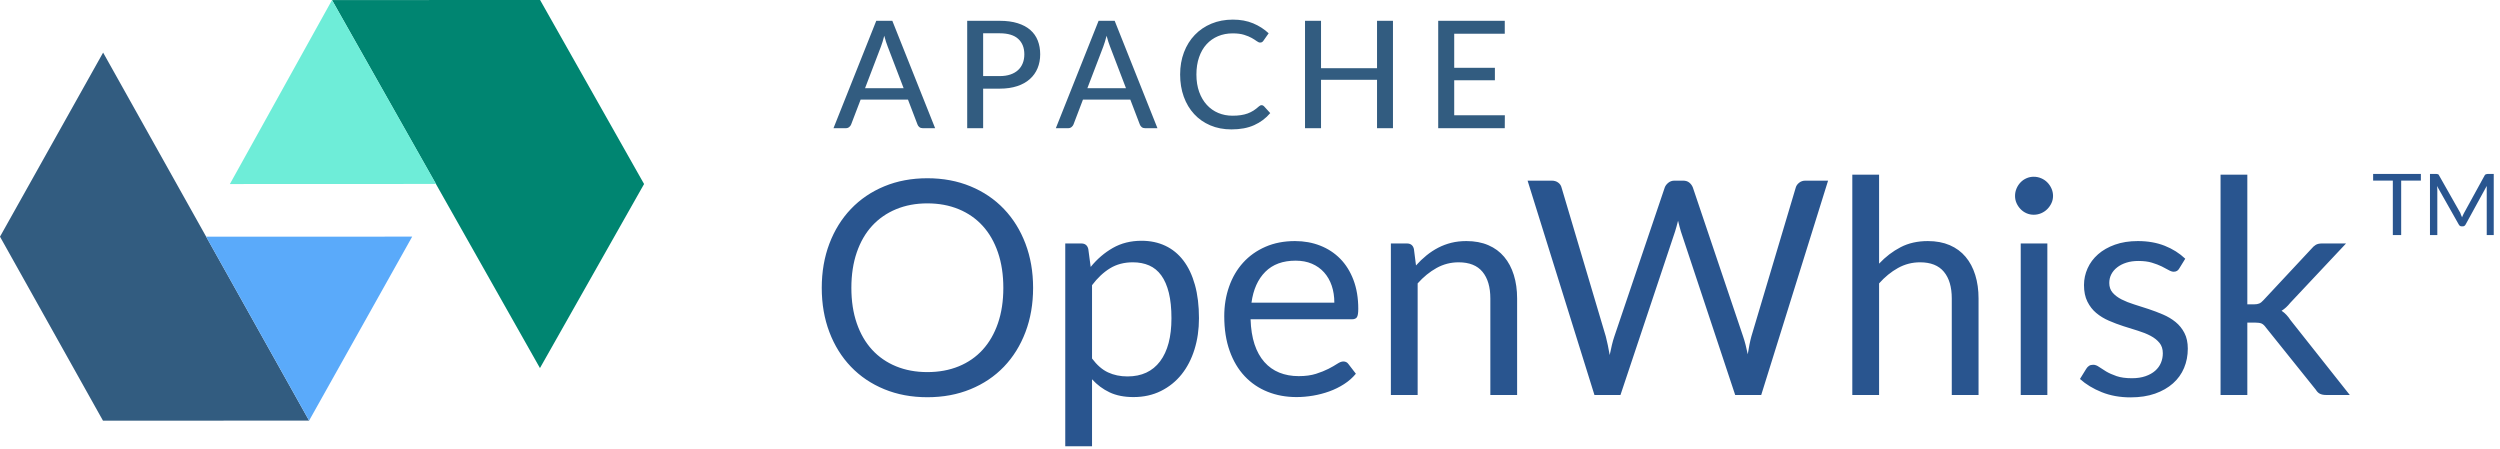
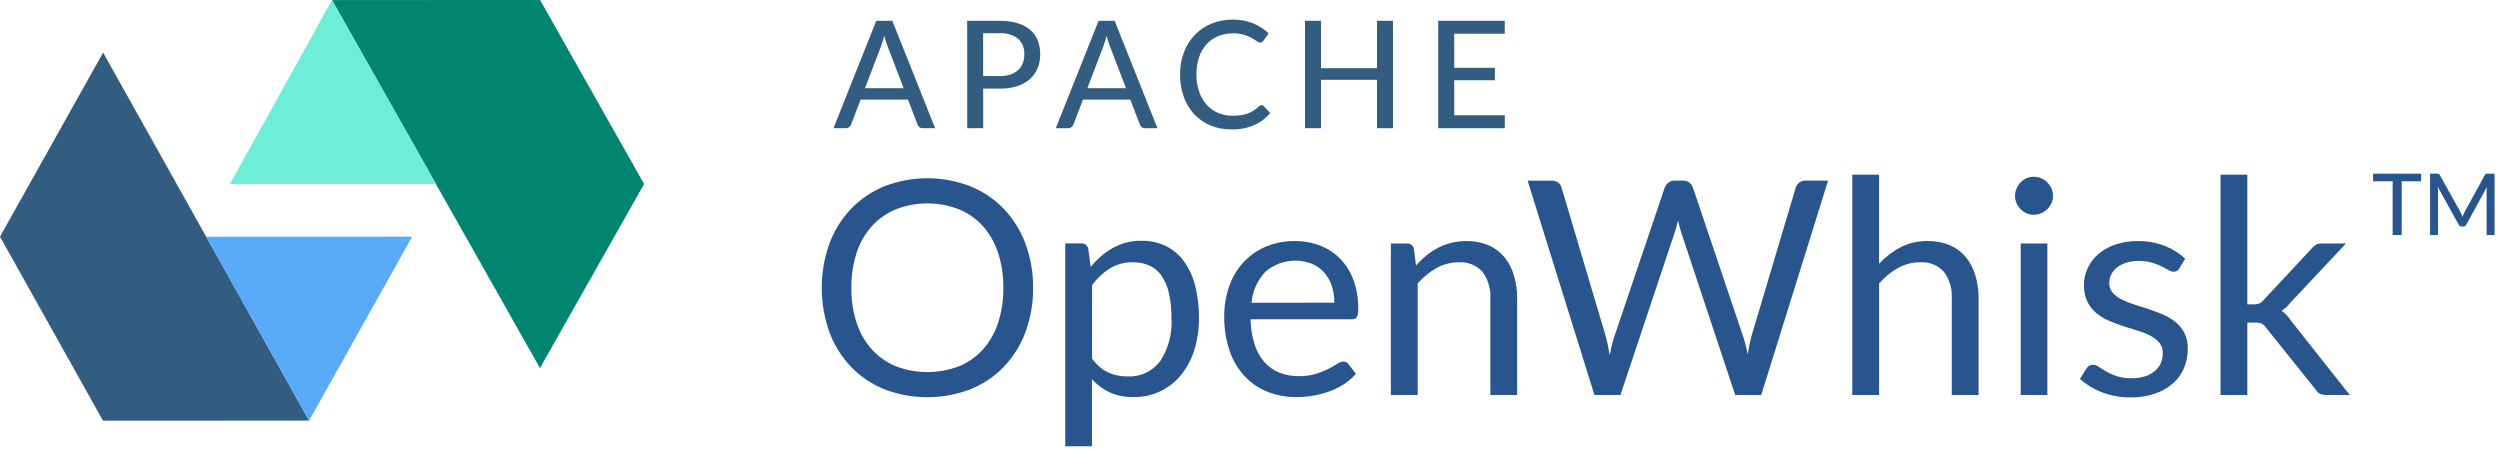
- <svg xmlns="http://www.w3.org/2000/svg" width="117px" height="21px" viewBox="0 0 117 21" version="1.1">
-   <defs />
-   <g id="Symbols" stroke="none" stroke-width="1" fill="none" fill-rule="evenodd">
-     <g id="Menu" transform="translate(-268, -33)">
-       <g id="apache-openwhisk" transform="translate(268, 33)">
+ <svg xmlns="http://www.w3.org/2000/svg" id="Layer_1" data-name="Layer 1" viewBox="0 0 117 21">
+   <defs>
+     <style>.cls-1{fill:#008571;}.cls-2{fill:#6eedd8;}.cls-3{fill:#325c80;}.cls-4{fill:#5aaafa;}.cls-5{isolation:isolate;}.cls-6{fill:#29558f;}</style>
+   </defs>
+   <g id="Symbols">
+     <g id="Menu">
+       <g id="apache-openwhisk">
        <g id="Group-23">
-           <polygon id="Fill-1" fill="#008571" points="25.276 -0 15.537 0.003 25.27 17.226 30.143 8.612" />
-           <polygon id="Fill-2" fill="#6EEDD8" points="15.538 0.003 10.758 8.613 20.406 8.609" />
-           <polygon id="Fill-3" fill="#325C80" points="0 11.076 4.82 19.688 14.466 19.684 4.826 2.461" />
-           <polygon id="Fill-4" fill="#5AAAFA" points="9.646 11.077 14.466 19.685 19.291 11.074" />
+           <g id="Fill-1">
+             <polygon class="cls-1" points="25.276 0 15.537 0.003 25.27 17.226 30.143 8.612 25.276 0" />
+           </g>
+           <g id="Fill-2">
+             <polygon class="cls-2" points="15.538 0.003 10.758 8.613 20.406 8.609 15.538 0.003" />
+           </g>
+           <g id="Fill-3">
+             <polygon class="cls-3" points="0 11.076 4.82 19.688 14.466 19.684 4.826 2.461 0 11.076" />
+           </g>
+           <g id="Fill-4">
+             <polygon class="cls-4" points="9.646 11.077 14.466 19.685 19.291 11.074 9.646 11.077" />
+           </g>
        </g>
-         <text id="TM" font-family="Lato-Medium, Lato" font-size="4" font-weight="400" fill="#29558F">
-           <tspan x="111" y="11">TM</tspan>
-         </text>
-         <path d="M48.349,13.473 C48.349,14.224 48.23,14.913 47.992,15.541 C47.754,16.169 47.418,16.709 46.984,17.162 C46.55,17.614 46.029,17.965 45.419,18.215 C44.81,18.465 44.137,18.59 43.4,18.59 C42.663,18.59 41.991,18.465 41.384,18.215 C40.777,17.965 40.257,17.614 39.823,17.162 C39.389,16.709 39.053,16.169 38.815,15.541 C38.577,14.913 38.458,14.224 38.458,13.473 C38.458,12.721 38.577,12.032 38.815,11.404 C39.053,10.776 39.389,10.235 39.823,9.78 C40.257,9.325 40.777,8.972 41.384,8.72 C41.991,8.468 42.663,8.342 43.4,8.342 C44.137,8.342 44.81,8.468 45.419,8.72 C46.029,8.972 46.55,9.325 46.984,9.78 C47.418,10.235 47.754,10.776 47.992,11.404 C48.23,12.032 48.349,12.721 48.349,13.473 Z M46.956,13.473 C46.956,12.857 46.872,12.304 46.704,11.814 C46.536,11.324 46.298,10.909 45.99,10.571 C45.682,10.233 45.309,9.973 44.87,9.791 C44.431,9.609 43.941,9.518 43.4,9.518 C42.863,9.518 42.376,9.609 41.937,9.791 C41.498,9.973 41.124,10.233 40.813,10.571 C40.503,10.909 40.264,11.324 40.096,11.814 C39.928,12.304 39.844,12.857 39.844,13.473 C39.844,14.089 39.928,14.64 40.096,15.128 C40.264,15.616 40.503,16.029 40.813,16.367 C41.124,16.705 41.498,16.964 41.937,17.144 C42.376,17.324 42.863,17.414 43.4,17.414 C43.941,17.414 44.431,17.324 44.87,17.144 C45.309,16.964 45.682,16.705 45.99,16.367 C46.298,16.029 46.536,15.616 46.704,15.128 C46.872,14.64 46.956,14.089 46.956,13.473 Z M51.107,16.777 C51.336,17.085 51.585,17.302 51.856,17.428 C52.127,17.554 52.43,17.617 52.766,17.617 C53.429,17.617 53.937,17.381 54.292,16.91 C54.647,16.438 54.824,15.766 54.824,14.894 C54.824,14.432 54.783,14.035 54.702,13.704 C54.62,13.372 54.502,13.1 54.348,12.888 C54.194,12.676 54.005,12.521 53.781,12.423 C53.557,12.325 53.303,12.276 53.018,12.276 C52.612,12.276 52.256,12.369 51.95,12.556 C51.645,12.742 51.364,13.006 51.107,13.347 L51.107,16.777 Z M51.044,12.493 C51.343,12.124 51.688,11.828 52.08,11.604 C52.472,11.38 52.92,11.268 53.424,11.268 C53.835,11.268 54.206,11.346 54.537,11.502 C54.868,11.658 55.151,11.889 55.384,12.195 C55.617,12.501 55.797,12.88 55.923,13.333 C56.049,13.785 56.112,14.306 56.112,14.894 C56.112,15.416 56.042,15.903 55.902,16.353 C55.762,16.803 55.56,17.193 55.297,17.522 C55.033,17.851 54.711,18.11 54.331,18.299 C53.95,18.488 53.522,18.583 53.046,18.583 C52.612,18.583 52.24,18.509 51.929,18.362 C51.619,18.215 51.345,18.011 51.107,17.75 L51.107,20.886 L49.854,20.886 L49.854,11.394 L50.603,11.394 C50.78,11.394 50.89,11.48 50.932,11.653 L51.044,12.493 Z M62.447,14.166 C62.447,13.876 62.406,13.611 62.325,13.371 C62.243,13.131 62.124,12.923 61.968,12.748 C61.811,12.573 61.621,12.438 61.397,12.342 C61.173,12.246 60.919,12.199 60.634,12.199 C60.037,12.199 59.564,12.372 59.217,12.72 C58.869,13.068 58.653,13.55 58.569,14.166 L62.447,14.166 Z M63.455,17.491 C63.301,17.677 63.117,17.839 62.902,17.977 C62.687,18.115 62.458,18.228 62.212,18.317 C61.967,18.405 61.714,18.472 61.453,18.516 C61.192,18.56 60.933,18.583 60.676,18.583 C60.186,18.583 59.735,18.5 59.322,18.334 C58.908,18.168 58.552,17.926 58.251,17.606 C57.949,17.286 57.715,16.891 57.547,16.42 C57.379,15.948 57.295,15.407 57.295,14.796 C57.295,14.301 57.371,13.839 57.523,13.41 C57.674,12.98 57.892,12.608 58.177,12.293 C58.462,11.978 58.809,11.731 59.22,11.551 C59.631,11.371 60.093,11.282 60.606,11.282 C61.031,11.282 61.424,11.353 61.785,11.495 C62.147,11.637 62.46,11.843 62.724,12.111 C62.987,12.379 63.194,12.711 63.343,13.105 C63.492,13.499 63.567,13.949 63.567,14.453 C63.567,14.649 63.546,14.779 63.504,14.845 C63.462,14.91 63.383,14.943 63.266,14.943 L58.527,14.943 C58.541,15.391 58.603,15.78 58.712,16.112 C58.822,16.443 58.975,16.719 59.171,16.941 C59.367,17.163 59.6,17.328 59.871,17.438 C60.142,17.548 60.445,17.603 60.781,17.603 C61.094,17.603 61.363,17.566 61.59,17.494 C61.816,17.422 62.011,17.344 62.174,17.26 C62.337,17.176 62.474,17.097 62.584,17.025 C62.693,16.953 62.788,16.917 62.867,16.917 C62.97,16.917 63.049,16.956 63.105,17.036 L63.455,17.491 Z M66.269,12.423 C66.423,12.25 66.586,12.094 66.759,11.954 C66.932,11.814 67.115,11.693 67.308,11.593 C67.502,11.493 67.707,11.416 67.924,11.362 C68.142,11.308 68.376,11.282 68.628,11.282 C69.015,11.282 69.357,11.346 69.653,11.474 C69.95,11.602 70.197,11.784 70.395,12.02 C70.594,12.256 70.744,12.539 70.847,12.871 C70.95,13.202 71.001,13.568 71.001,13.97 L71.001,18.485 L69.748,18.485 L69.748,13.97 C69.748,13.433 69.626,13.016 69.38,12.72 C69.135,12.424 68.763,12.276 68.264,12.276 C67.895,12.276 67.551,12.364 67.231,12.542 C66.912,12.719 66.617,12.959 66.346,13.263 L66.346,18.485 L65.093,18.485 L65.093,11.394 L65.842,11.394 C66.019,11.394 66.129,11.48 66.171,11.653 L66.269,12.423 Z M85.554,8.454 L82.425,18.485 L81.207,18.485 L78.666,10.834 C78.643,10.759 78.621,10.68 78.6,10.596 L78.533,10.33 C78.51,10.423 78.486,10.512 78.463,10.596 C78.44,10.68 78.416,10.759 78.393,10.834 L75.838,18.485 L74.62,18.485 L71.491,8.454 L72.618,8.454 C72.739,8.454 72.841,8.484 72.922,8.545 C73.004,8.605 73.057,8.682 73.08,8.776 L75.152,15.748 C75.185,15.874 75.216,16.009 75.246,16.154 C75.277,16.298 75.306,16.452 75.334,16.616 C75.367,16.452 75.4,16.297 75.436,16.15 C75.471,16.003 75.509,15.869 75.551,15.748 L77.91,8.776 C77.938,8.696 77.993,8.623 78.075,8.555 C78.156,8.487 78.255,8.454 78.372,8.454 L78.764,8.454 C78.885,8.454 78.983,8.484 79.058,8.545 C79.133,8.605 79.189,8.682 79.226,8.776 L81.578,15.748 C81.62,15.869 81.658,16 81.694,16.14 C81.729,16.28 81.762,16.427 81.795,16.581 C81.818,16.427 81.844,16.28 81.872,16.14 C81.9,16 81.93,15.869 81.963,15.748 L84.042,8.776 C84.065,8.692 84.118,8.617 84.2,8.552 C84.281,8.486 84.38,8.454 84.497,8.454 L85.554,8.454 Z M87.941,12.339 C88.244,12.017 88.58,11.76 88.949,11.569 C89.318,11.377 89.742,11.282 90.223,11.282 C90.61,11.282 90.952,11.346 91.249,11.474 C91.545,11.602 91.792,11.784 91.99,12.02 C92.189,12.256 92.339,12.539 92.442,12.871 C92.545,13.202 92.596,13.568 92.596,13.97 L92.596,18.485 L91.343,18.485 L91.343,13.97 C91.343,13.433 91.221,13.016 90.975,12.72 C90.73,12.424 90.358,12.276 89.859,12.276 C89.49,12.276 89.146,12.364 88.826,12.542 C88.507,12.719 88.212,12.959 87.941,13.263 L87.941,18.485 L86.688,18.485 L86.688,8.174 L87.941,8.174 L87.941,12.339 Z M95.816,11.394 L95.816,18.485 L94.57,18.485 L94.57,11.394 L95.816,11.394 Z M96.082,9.168 C96.082,9.289 96.058,9.402 96.008,9.507 C95.959,9.612 95.894,9.705 95.812,9.787 C95.731,9.869 95.635,9.933 95.525,9.98 C95.416,10.026 95.3,10.05 95.179,10.05 C95.058,10.05 94.945,10.026 94.84,9.98 C94.734,9.933 94.642,9.869 94.563,9.787 C94.484,9.705 94.421,9.612 94.374,9.507 C94.327,9.402 94.304,9.289 94.304,9.168 C94.304,9.046 94.327,8.931 94.374,8.821 C94.421,8.711 94.484,8.616 94.563,8.534 C94.642,8.452 94.734,8.388 94.84,8.342 C94.945,8.295 95.058,8.272 95.179,8.272 C95.3,8.272 95.416,8.295 95.525,8.342 C95.635,8.388 95.731,8.452 95.812,8.534 C95.894,8.616 95.959,8.711 96.008,8.821 C96.058,8.931 96.082,9.046 96.082,9.168 Z M101.99,12.563 C101.934,12.665 101.848,12.717 101.731,12.717 C101.661,12.717 101.582,12.691 101.493,12.64 C101.404,12.588 101.296,12.531 101.168,12.468 C101.039,12.405 100.886,12.347 100.709,12.293 C100.532,12.239 100.322,12.213 100.079,12.213 C99.869,12.213 99.68,12.239 99.512,12.293 C99.344,12.347 99.201,12.42 99.082,12.514 C98.962,12.607 98.872,12.715 98.808,12.839 C98.745,12.963 98.714,13.097 98.714,13.242 C98.714,13.424 98.766,13.575 98.871,13.697 C98.977,13.818 99.115,13.923 99.288,14.012 C99.461,14.1 99.657,14.178 99.876,14.246 C100.095,14.314 100.32,14.386 100.552,14.463 C100.783,14.54 101.008,14.625 101.227,14.719 C101.446,14.812 101.642,14.929 101.815,15.069 C101.988,15.209 102.126,15.38 102.231,15.583 C102.337,15.786 102.389,16.03 102.389,16.315 C102.389,16.641 102.331,16.943 102.214,17.221 C102.097,17.499 101.925,17.739 101.696,17.942 C101.467,18.145 101.187,18.305 100.856,18.422 C100.525,18.538 100.142,18.597 99.708,18.597 C99.213,18.597 98.765,18.516 98.364,18.355 C97.963,18.194 97.622,17.988 97.342,17.736 L97.636,17.26 C97.673,17.199 97.718,17.152 97.769,17.12 C97.82,17.087 97.886,17.071 97.965,17.071 C98.049,17.071 98.138,17.103 98.231,17.169 C98.324,17.234 98.437,17.306 98.57,17.386 C98.704,17.465 98.866,17.537 99.057,17.603 C99.248,17.668 99.486,17.701 99.771,17.701 C100.014,17.701 100.226,17.669 100.408,17.606 C100.59,17.543 100.742,17.458 100.863,17.351 C100.984,17.243 101.074,17.12 101.132,16.98 C101.191,16.84 101.22,16.69 101.22,16.532 C101.22,16.336 101.168,16.173 101.062,16.045 C100.957,15.917 100.819,15.807 100.646,15.716 C100.473,15.625 100.276,15.546 100.055,15.478 C99.833,15.41 99.607,15.339 99.376,15.265 C99.144,15.19 98.918,15.105 98.697,15.009 C98.475,14.913 98.278,14.793 98.105,14.649 C97.932,14.504 97.794,14.325 97.689,14.113 C97.583,13.901 97.531,13.643 97.531,13.34 C97.531,13.069 97.587,12.809 97.699,12.559 C97.811,12.309 97.974,12.09 98.189,11.901 C98.404,11.712 98.667,11.562 98.98,11.45 C99.293,11.338 99.65,11.282 100.051,11.282 C100.518,11.282 100.936,11.355 101.308,11.502 C101.679,11.649 101.999,11.851 102.27,12.108 L101.99,12.563 Z M105.175,8.174 L105.175,14.243 L105.497,14.243 C105.59,14.243 105.668,14.23 105.731,14.204 C105.794,14.178 105.861,14.126 105.931,14.047 L108.171,11.646 C108.236,11.566 108.305,11.504 108.377,11.46 C108.45,11.416 108.547,11.394 108.668,11.394 L109.795,11.394 L107.184,14.173 C107.058,14.331 106.923,14.455 106.778,14.544 C106.862,14.6 106.938,14.664 107.005,14.736 C107.073,14.808 107.137,14.891 107.198,14.985 L109.97,18.485 L108.857,18.485 C108.75,18.485 108.657,18.467 108.581,18.432 C108.504,18.397 108.437,18.333 108.381,18.24 L106.05,15.335 C105.98,15.237 105.911,15.172 105.844,15.142 C105.776,15.112 105.672,15.097 105.532,15.097 L105.175,15.097 L105.175,18.485 L103.922,18.485 L103.922,8.174 L105.175,8.174 Z" id="OpenWhisk" fill="#29558F" />
-         <path d="M42.29,4.128 L41.544,2.178 C41.491,2.045 41.437,1.877 41.383,1.674 C41.358,1.774 41.332,1.868 41.305,1.954 C41.278,2.04 41.252,2.117 41.226,2.185 L40.484,4.128 L42.29,4.128 Z M43.764,6 L43.19,6 C43.124,6 43.071,5.984 43.029,5.951 C42.986,5.918 42.956,5.876 42.938,5.825 L42.493,4.66 L40.278,4.66 L39.833,5.825 C39.817,5.869 39.786,5.91 39.742,5.946 C39.698,5.982 39.644,6 39.581,6 L39.007,6 L41.009,0.974 L41.761,0.974 L43.764,6 Z M46.788,3.561 C46.977,3.561 47.143,3.536 47.286,3.487 C47.43,3.438 47.55,3.369 47.647,3.279 C47.744,3.189 47.816,3.082 47.865,2.957 C47.915,2.832 47.939,2.694 47.939,2.542 C47.939,2.236 47.844,1.996 47.654,1.821 C47.464,1.646 47.175,1.558 46.788,1.558 L46.011,1.558 L46.011,3.561 L46.788,3.561 Z M46.788,0.974 C47.11,0.974 47.389,1.011 47.627,1.086 C47.866,1.161 48.063,1.266 48.219,1.403 C48.375,1.539 48.491,1.704 48.567,1.898 C48.643,2.092 48.681,2.306 48.681,2.542 C48.681,2.778 48.64,2.994 48.559,3.191 C48.477,3.388 48.357,3.558 48.198,3.7 C48.039,3.843 47.842,3.953 47.605,4.031 C47.368,4.109 47.096,4.149 46.788,4.149 L46.011,4.149 L46.011,6 L45.265,6 L45.265,0.974 L46.788,0.974 Z M52.696,4.128 L51.95,2.178 C51.896,2.045 51.843,1.877 51.789,1.674 C51.763,1.774 51.737,1.868 51.71,1.954 C51.683,2.04 51.657,2.117 51.632,2.185 L50.889,4.128 L52.696,4.128 Z M54.169,6 L53.595,6 C53.53,6 53.476,5.984 53.434,5.951 C53.392,5.918 53.362,5.876 53.343,5.825 L52.898,4.66 L50.683,4.66 L50.239,5.825 C50.222,5.869 50.192,5.91 50.148,5.946 C50.103,5.982 50.05,6 49.986,6 L49.413,6 L51.414,0.974 L52.167,0.974 L54.169,6 Z M59.044,4.922 C59.087,4.922 59.123,4.938 59.153,4.971 L59.447,5.293 C59.242,5.536 58.991,5.723 58.696,5.856 C58.401,5.99 58.046,6.056 57.63,6.056 C57.266,6.056 56.937,5.993 56.642,5.867 C56.347,5.741 56.095,5.565 55.886,5.338 C55.677,5.112 55.515,4.842 55.401,4.527 C55.287,4.211 55.23,3.865 55.23,3.487 C55.23,3.109 55.29,2.763 55.41,2.447 C55.53,2.132 55.698,1.862 55.916,1.635 C56.133,1.409 56.392,1.233 56.694,1.107 C56.996,0.981 57.331,0.918 57.697,0.918 C58.054,0.918 58.371,0.976 58.649,1.093 C58.927,1.21 59.168,1.365 59.373,1.558 L59.129,1.905 C59.112,1.931 59.092,1.952 59.067,1.968 C59.043,1.984 59.011,1.992 58.971,1.992 C58.927,1.992 58.875,1.97 58.815,1.926 C58.756,1.882 58.678,1.832 58.581,1.777 C58.484,1.722 58.364,1.673 58.222,1.629 C58.08,1.584 57.902,1.562 57.69,1.562 C57.44,1.562 57.212,1.606 57.004,1.693 C56.796,1.781 56.617,1.907 56.467,2.071 C56.316,2.236 56.2,2.438 56.117,2.677 C56.034,2.916 55.992,3.186 55.992,3.487 C55.992,3.793 56.036,4.064 56.122,4.303 C56.208,4.541 56.327,4.742 56.479,4.908 C56.631,5.074 56.809,5.2 57.014,5.286 C57.22,5.372 57.441,5.415 57.679,5.415 C57.824,5.415 57.954,5.407 58.07,5.389 C58.185,5.372 58.291,5.346 58.388,5.311 C58.485,5.275 58.577,5.231 58.663,5.176 C58.749,5.121 58.834,5.055 58.919,4.978 C58.937,4.962 58.957,4.948 58.978,4.938 C58.999,4.927 59.021,4.922 59.044,4.922 Z M65.191,0.974 L65.191,6 L64.445,6 L64.445,3.736 L61.824,3.736 L61.824,6 L61.075,6 L61.075,0.974 L61.824,0.974 L61.824,3.193 L64.445,3.193 L64.445,0.974 L65.191,0.974 Z M70.427,5.394 L70.423,6 L67.308,6 L67.308,0.974 L70.423,0.974 L70.423,1.579 L68.057,1.579 L68.057,3.172 L69.961,3.172 L69.961,3.756 L68.057,3.756 L68.057,5.394 L70.427,5.394 Z" id="APACHE" fill="#325C80" />
+         <g id="TM" class="cls-5">
+           <g class="cls-5">
+             <path class="cls-6" d="M113.312,8.484h-.912V11h-.424V8.484h-.916V8.128h2.252Z" />
+             <path class="cls-6" d="M116.746,8.128V11H116.374V8.956c0-.03.001-.063.003-.098.002-.035.004-.07.008-.106l-.957,1.754a.162.162,0,0,1-.154.098h-.06a.157.157,0,0,1-.151-.098l-.975-1.76a2.015,2.015,0,0,1,.012.21V11h-.373V8.128h.315a.282.282,0,0,1,.087.011.12.12,0,0,1,.059.062l.961,1.72c.018.035.035.071.052.11.017.038.031.077.046.116a1.827,1.827,0,0,1,.098-.229l.942-1.718a.115.115,0,0,1,.058-.062.275.275,0,0,1,.086-.011Z" />
+           </g>
+         </g>
+         <g id="OpenWhisk">
+           <path class="cls-6" d="M48.349,13.473a5.79,5.79,0,0,1-.357,2.068,4.737,4.737,0,0,1-1.008,1.621,4.505,4.505,0,0,1-1.565,1.054,5.623,5.623,0,0,1-4.035,0,4.513,4.513,0,0,1-1.561-1.054,4.737,4.737,0,0,1-1.008-1.621,6.171,6.171,0,0,1,0-4.137,4.775,4.775,0,0,1,1.008-1.624,4.53,4.53,0,0,1,1.561-1.06,5.574,5.574,0,0,1,4.035,0,4.522,4.522,0,0,1,1.565,1.06,4.775,4.775,0,0,1,1.008,1.624A5.79,5.79,0,0,1,48.349,13.473Zm-1.393,0a5.098,5.098,0,0,0-.252-1.659,3.509,3.509,0,0,0-.714-1.242,3.098,3.098,0,0,0-1.12-.78,4.075,4.075,0,0,0-2.933,0,3.132,3.132,0,0,0-1.123.78,3.48,3.48,0,0,0-.718,1.242,5.098,5.098,0,0,0-.252,1.659,5.066,5.066,0,0,0,.252,1.655,3.485,3.485,0,0,0,.718,1.239,3.095,3.095,0,0,0,1.123.777,4.125,4.125,0,0,0,2.933,0,3.062,3.062,0,0,0,1.12-.777,3.514,3.514,0,0,0,.714-1.239A5.066,5.066,0,0,0,46.956,13.473Zm4.151,3.304a2.013,2.013,0,0,0,.749.651,2.131,2.131,0,0,0,.91.189,1.795,1.795,0,0,0,1.526-.707,3.302,3.302,0,0,0,.532-2.016,5.03,5.03,0,0,0-.122-1.19,2.327,2.327,0,0,0-.353-.816,1.375,1.375,0,0,0-.567-.466,1.886,1.886,0,0,0-.763-.147,2.007,2.007,0,0,0-1.067.28,3.077,3.077,0,0,0-.844.791Zm-.063-4.284a3.673,3.673,0,0,1,1.036-.889,2.66,2.66,0,0,1,1.344-.336,2.576,2.576,0,0,1,1.113.234,2.28,2.28,0,0,1,.847.693,3.323,3.323,0,0,1,.539,1.137,5.838,5.838,0,0,1,.189,1.561,4.893,4.893,0,0,1-.21,1.46,3.517,3.517,0,0,1-.606,1.169,2.801,2.801,0,0,1-2.251,1.06,2.589,2.589,0,0,1-1.117-.221,2.624,2.624,0,0,1-.823-.613v3.136H49.854v-9.492h.749a.308.308,0,0,1,.329.259Zm11.403,1.673a2.457,2.457,0,0,0-.122-.794,1.784,1.784,0,0,0-.357-.623,1.593,1.593,0,0,0-.571-.406,2.158,2.158,0,0,0-2.18.378,2.443,2.443,0,0,0-.647,1.446Zm1.008,3.325a2.367,2.367,0,0,1-.553.486,3.443,3.443,0,0,1-.69.34,4.379,4.379,0,0,1-.759.2,4.639,4.639,0,0,1-.777.067,3.606,3.606,0,0,1-1.355-.248,2.973,2.973,0,0,1-1.071-.728,3.34,3.34,0,0,1-.704-1.187,4.825,4.825,0,0,1-.252-1.624,4.132,4.132,0,0,1,.228-1.386,3.267,3.267,0,0,1,.654-1.117,3.013,3.013,0,0,1,1.043-.742,3.424,3.424,0,0,1,1.386-.27,3.193,3.193,0,0,1,1.179.213,2.668,2.668,0,0,1,.938.616,2.822,2.822,0,0,1,.62.994,3.786,3.786,0,0,1,.224,1.347.813.813,0,0,1-.063.392.262.262,0,0,1-.238.098H58.527a4.146,4.146,0,0,0,.185,1.169,2.348,2.348,0,0,0,.459.83,1.851,1.851,0,0,0,.7.497,2.404,2.404,0,0,0,.91.165,2.67,2.67,0,0,0,.808-.108,3.847,3.847,0,0,0,.585-.234,4.459,4.459,0,0,0,.409-.234.543.543,0,0,1,.283-.108.274.274,0,0,1,.238.119Zm2.814-5.068a4.208,4.208,0,0,1,.49-.469,3.23,3.23,0,0,1,.549-.36,2.79,2.79,0,0,1,.616-.231,2.925,2.925,0,0,1,.704-.081,2.56,2.56,0,0,1,1.026.193,1.984,1.984,0,0,1,.742.546,2.411,2.411,0,0,1,.452.851,3.701,3.701,0,0,1,.154,1.099v4.515H69.748v-4.515a1.909,1.909,0,0,0-.367-1.25,1.365,1.365,0,0,0-1.117-.445,2.094,2.094,0,0,0-1.032.266,3.4,3.4,0,0,0-.885.721v5.222H65.093v-7.091h.749a.308.308,0,0,1,.329.259Zm19.285-3.969-3.129,10.031H81.207l-2.541-7.651q-.035-.112-.067-.238l-.067-.266q-.035.14-.07.266t-.07.238l-2.555,7.651H74.62l-3.129-10.031h1.127a.496.496,0,0,1,.304.091.404.404,0,0,1,.158.231l2.072,6.972q.049.189.095.406t.087.462q.049-.245.102-.466t.116-.403l2.359-6.972a.512.512,0,0,1,.165-.221.451.451,0,0,1,.297-.102h.392a.452.452,0,0,1,.294.091.56.56,0,0,1,.168.231l2.352,6.972q.063.182.115.392t.102.441q.035-.231.077-.441t.091-.392l2.079-6.972a.438.438,0,0,1,.158-.224.461.461,0,0,1,.297-.098Zm2.387,3.885a3.763,3.763,0,0,1,1.008-.77,2.727,2.727,0,0,1,1.274-.287,2.56,2.56,0,0,1,1.026.193,1.984,1.984,0,0,1,.742.546,2.411,2.411,0,0,1,.452.851,3.701,3.701,0,0,1,.154,1.099v4.515H91.343v-4.515a1.909,1.909,0,0,0-.367-1.25,1.365,1.365,0,0,0-1.117-.445,2.094,2.094,0,0,0-1.032.266,3.4,3.4,0,0,0-.885.721v5.222H86.688V8.174h1.253Zm7.875-.945v7.091H94.57v-7.091Zm.266-2.226a.793.793,0,0,1-.073.34.977.977,0,0,1-.196.28.9.9,0,0,1-.287.193.876.876,0,0,1-.346.07.826.826,0,0,1-.34-.07.88.88,0,0,1-.277-.193.955.955,0,0,1-.189-.28.826.826,0,0,1-.07-.34.876.876,0,0,1,.07-.346.93.93,0,0,1,.189-.287.88.88,0,0,1,.277-.193.826.826,0,0,1,.34-.07.876.876,0,0,1,.346.07.9.9,0,0,1,.287.193.949.949,0,0,1,.196.287A.84.84,0,0,1,96.082,9.168Zm5.908,3.395a.276.276,0,0,1-.259.154.487.487,0,0,1-.238-.077q-.133-.077-.325-.172a3.057,3.057,0,0,0-.459-.175,2.187,2.187,0,0,0-.63-.081,1.859,1.859,0,0,0-.567.081,1.362,1.362,0,0,0-.43.221.975.975,0,0,0-.273.326.874.874,0,0,0-.095.403.671.671,0,0,0,.158.455,1.369,1.369,0,0,0,.416.315,3.631,3.631,0,0,0,.588.234q.329.102.675.217t.675.256a2.451,2.451,0,0,1,.588.35,1.601,1.601,0,0,1,.416.514,1.575,1.575,0,0,1,.158.732,2.316,2.316,0,0,1-.175.906,1.978,1.978,0,0,1-.518.721,2.498,2.498,0,0,1-.84.479,3.451,3.451,0,0,1-1.148.175,3.581,3.581,0,0,1-1.344-.241,3.405,3.405,0,0,1-1.022-.62l.294-.476a.427.427,0,0,1,.133-.14.359.359,0,0,1,.196-.049.469.469,0,0,1,.266.098q.14.098.34.217a2.583,2.583,0,0,0,.486.217,2.234,2.234,0,0,0,.714.098,1.948,1.948,0,0,0,.637-.095,1.338,1.338,0,0,0,.455-.256,1.012,1.012,0,0,0,.27-.371,1.153,1.153,0,0,0,.087-.448.743.743,0,0,0-.158-.486,1.329,1.329,0,0,0-.416-.329,3.394,3.394,0,0,0-.592-.238q-.333-.102-.679-.213t-.679-.256a2.387,2.387,0,0,1-.592-.36,1.633,1.633,0,0,1-.416-.535,1.732,1.732,0,0,1-.158-.773,1.887,1.887,0,0,1,.168-.78,1.914,1.914,0,0,1,.49-.658,2.413,2.413,0,0,1,.791-.452,3.165,3.165,0,0,1,1.071-.168,3.387,3.387,0,0,1,1.256.221,2.974,2.974,0,0,1,.962.606Zm3.185-4.389v6.069h.322a.624.624,0,0,0,.234-.038.57.57,0,0,0,.2-.158l2.24-2.401a.84.84,0,0,1,.206-.185.552.552,0,0,1,.29-.067h1.127l-2.611,2.779a1.578,1.578,0,0,1-.406.371,1.29,1.29,0,0,1,.228.193,1.792,1.792,0,0,1,.193.248l2.772,3.5h-1.113a.664.664,0,0,1-.277-.052.462.462,0,0,1-.2-.193l-2.331-2.905a.555.555,0,0,0-.206-.193.803.803,0,0,0-.311-.045h-.357v3.388h-1.253V8.174Z" />
+         </g>
+         <g id="APACHE">
+           <path class="cls-3" d="M42.29,4.128,41.544,2.178a4.346,4.346,0,0,1-.161-.504q-.038.15-.079.28t-.079.231l-.742,1.942ZM43.764,6h-.574a.255.255,0,0,1-.161-.049.275.275,0,0,1-.091-.126L42.493,4.66H40.278L39.833,5.825a.284.284,0,0,1-.091.121A.247.247,0,0,1,39.581,6h-.574L41.009.974h.752Zm3.024-2.439a1.543,1.543,0,0,0,.499-.073.994.994,0,0,0,.36-.208.864.864,0,0,0,.219-.322A1.126,1.126,0,0,0,47.939,2.542a.931.931,0,0,0-.285-.721,1.243,1.243,0,0,0-.866-.263h-.777v2.002Zm0-2.587a2.817,2.817,0,0,1,.84.112,1.626,1.626,0,0,1,.592.317,1.256,1.256,0,0,1,.348.495,1.752,1.752,0,0,1,.114.644,1.68,1.68,0,0,1-.122.649,1.39,1.39,0,0,1-.36.509,1.649,1.649,0,0,1-.593.331,2.606,2.606,0,0,1-.817.117h-.777V6H45.265V.974Zm5.908,3.154L51.95,2.178a4.345,4.345,0,0,1-.161-.504q-.038.15-.079.28t-.079.231l-.742,1.942ZM54.169,6h-.574a.255.255,0,0,1-.161-.049.275.275,0,0,1-.091-.126l-.445-1.165H50.683L50.239,5.825a.284.284,0,0,1-.091.121A.247.247,0,0,1,49.986,6h-.574L51.414.974h.752Zm4.875-1.078a.143.143,0,0,1,.108.049l.294.322a2.1,2.1,0,0,1-.751.564,2.582,2.582,0,0,1-1.066.2,2.494,2.494,0,0,1-.989-.189,2.178,2.178,0,0,1-.756-.528,2.377,2.377,0,0,1-.485-.812,3.027,3.027,0,0,1-.172-1.04,2.894,2.894,0,0,1,.18-1.04,2.387,2.387,0,0,1,.506-.812,2.281,2.281,0,0,1,.779-.528A2.581,2.581,0,0,1,57.697.918a2.439,2.439,0,0,1,.952.175,2.398,2.398,0,0,1,.725.466l-.245.346a.21.21,0,0,1-.061.063.171.171,0,0,1-.096.025.276.276,0,0,1-.156-.067,2.288,2.288,0,0,0-.234-.149A1.848,1.848,0,0,0,58.222,1.629a1.815,1.815,0,0,0-.532-.067,1.749,1.749,0,0,0-.686.131,1.518,1.518,0,0,0-.537.378,1.715,1.715,0,0,0-.35.606,2.467,2.467,0,0,0-.124.81,2.383,2.383,0,0,0,.13.816,1.786,1.786,0,0,0,.357.606,1.513,1.513,0,0,0,.535.378,1.698,1.698,0,0,0,.665.13,2.622,2.622,0,0,0,.39-.026,1.674,1.674,0,0,0,.319-.079,1.396,1.396,0,0,0,.275-.135,1.838,1.838,0,0,0,.256-.198.281.281,0,0,1,.059-.04A.147.147,0,0,1,59.044,4.922ZM65.191.974V6H64.445V3.736H61.824V6h-.749V.974h.749V3.193H64.445V.974Zm5.236,4.42L70.423,6H67.308V.974h3.115v.606H68.057V3.172h1.904v.585H68.057v1.638Z" />
+         </g>
      </g>
    </g>
  </g>
</svg>
